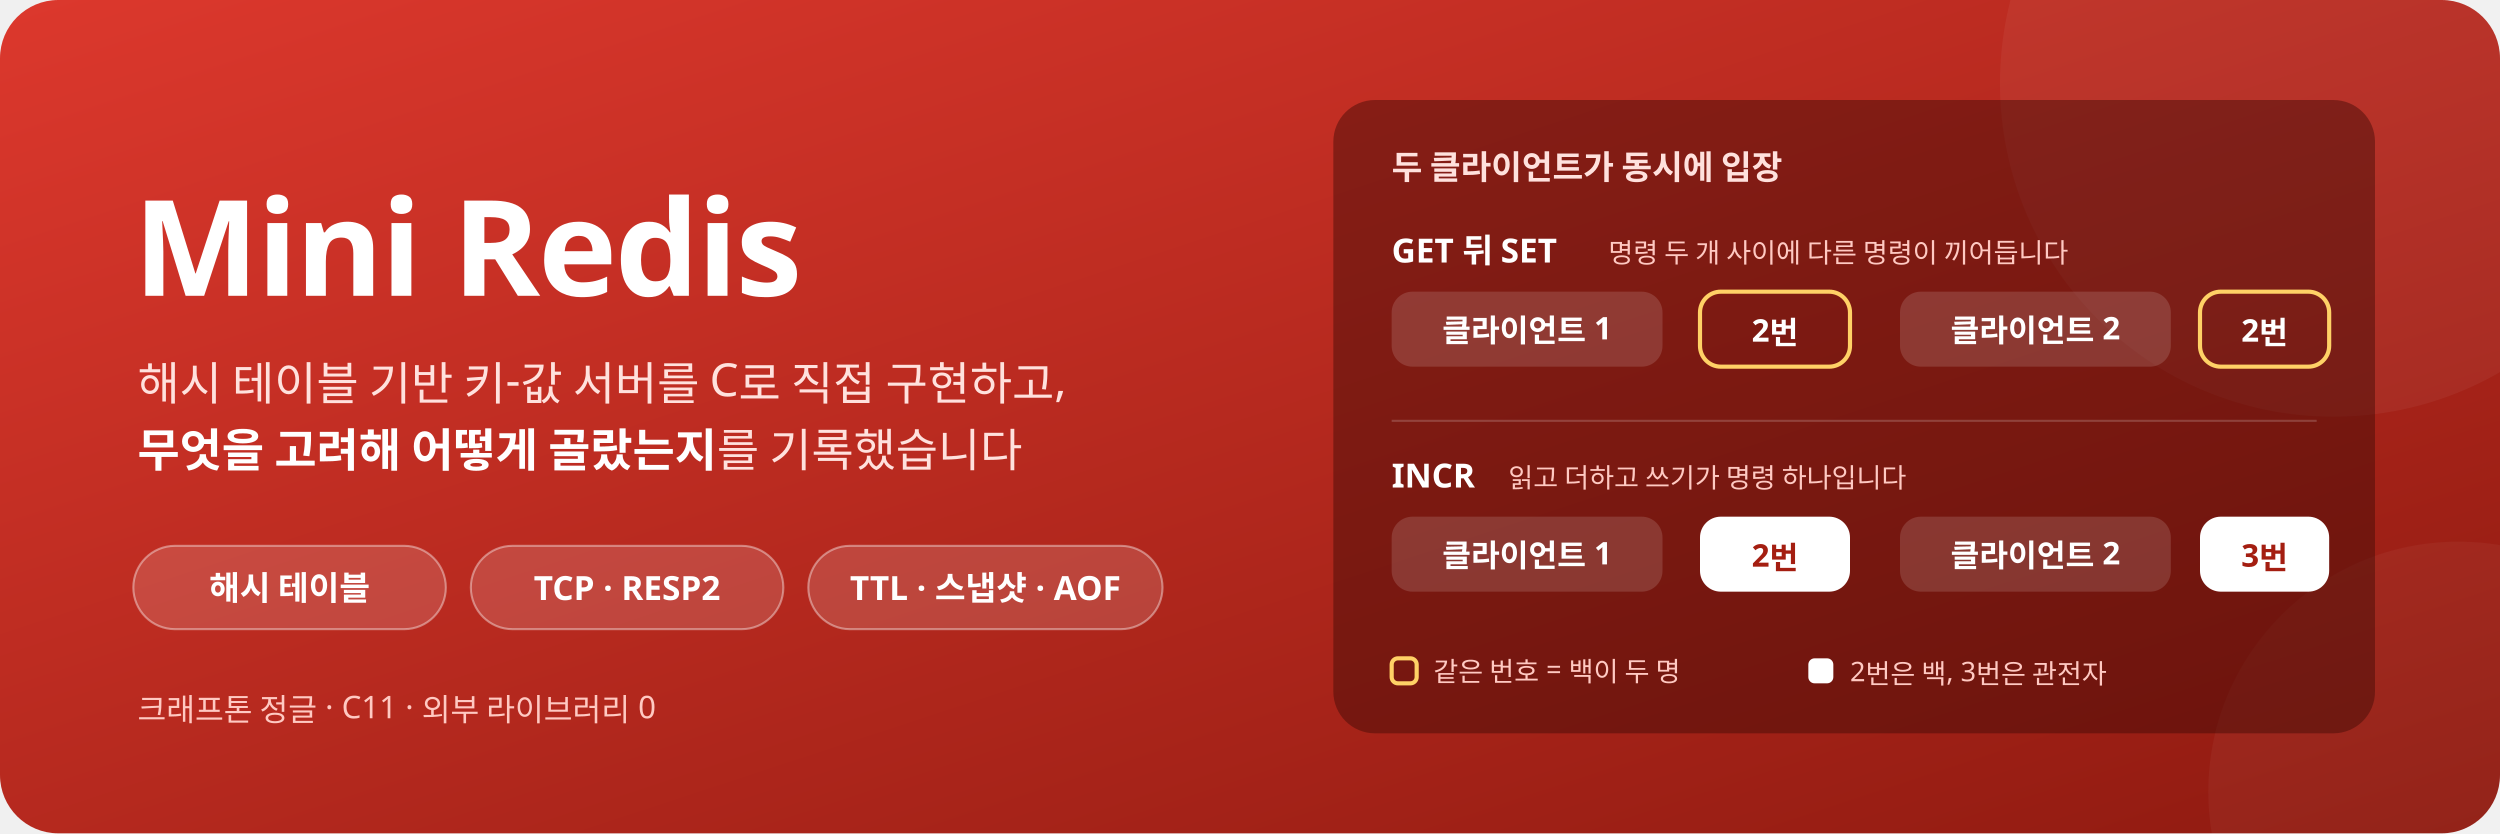
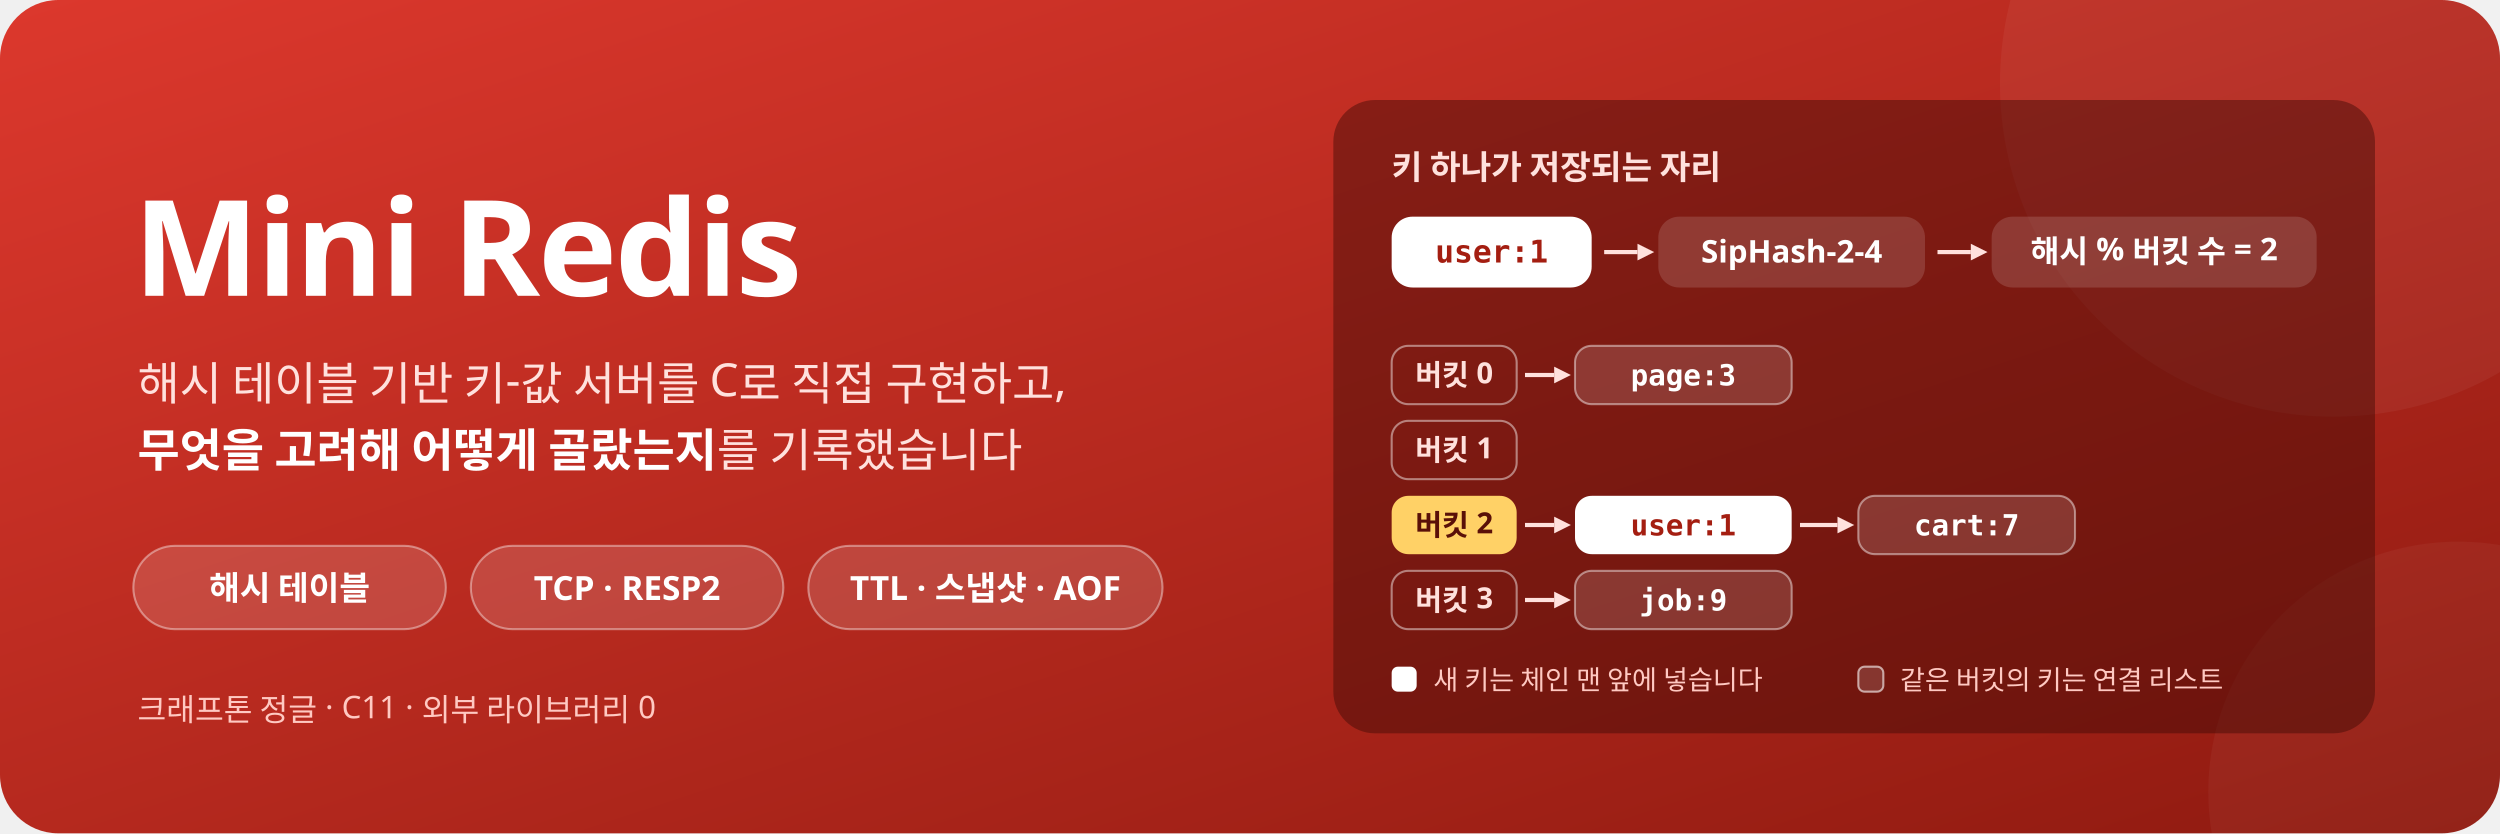
<svg xmlns="http://www.w3.org/2000/svg" width="1200" height="400" viewBox="0 0 1200 400" font-family="Pretendard, 'Apple SD Gothic Neo', 'Malgun Gothic', 'Noto Sans KR', sans-serif">
  <defs>
    <linearGradient id="bg" x1="0" y1="0" x2="1" y2="1">
      <stop offset="0" stop-color="#dc382d" />
      <stop offset="1" stop-color="#8f1a10" />
    </linearGradient>
+     <marker id="tip" markerUnits="userSpaceOnUse" markerWidth="9" markerHeight="8" refX="0" refY="4" orient="auto">
+       <path d="M0,0 L8,4 L0,8 z" fill="#ffe1dd" />
+     </marker>
  </defs>
  <rect width="1200" height="400" rx="28" fill="url(#bg)" />
  <circle cx="1120" cy="40" r="160" fill="#ffffff" opacity="0.05" />
  <circle cx="1180" cy="380" r="120" fill="#ffffff" opacity="0.04" />
  <text x="64" y="142" font-size="64" font-weight="800" fill="#ffffff" letter-spacing="-1">Mini Redis</text>
  <text x="66" y="192" font-size="22" font-weight="500" fill="#ffe1dd">해시 테이블 기반 키-값 서버를 C로 직접 구현하고,</text>
  <text x="66" y="224" font-size="22" font-weight="500" fill="#ffe1dd">
    <tspan font-weight="800" fill="#ffffff">무엇을 고려해 어떻게 골랐는지</tspan>를 기록했습니다</text>
  <rect x="64" y="262" width="150" height="40" rx="20" fill="#ffffff" fill-opacity="0.14" stroke="#ffffff" stroke-opacity="0.4" />
  <text x="139" y="288" font-size="16" font-weight="700" fill="#ffffff" text-anchor="middle">해시 테이블</text>
  <rect x="226" y="262" width="150" height="40" rx="20" fill="#ffffff" fill-opacity="0.14" stroke="#ffffff" stroke-opacity="0.4" />
  <text x="301" y="288" font-size="16" font-weight="700" fill="#ffffff" text-anchor="middle">TCP · RESP2</text>
  <rect x="388" y="262" width="170" height="40" rx="20" fill="#ffffff" fill-opacity="0.14" stroke="#ffffff" stroke-opacity="0.4" />
  <text x="473" y="288" font-size="16" font-weight="700" fill="#ffffff" text-anchor="middle">TTL · 스냅샷 · AOF</text>
  <text x="66" y="346" font-size="15" fill="#ffc9c2">크래프톤 정글 · C11 · 외부 라이브러리 0</text>
  <rect x="640" y="48" width="500" height="304" rx="20" fill="#3d0b06" fill-opacity="0.45" />
-   <text x="668" y="86" font-size="16" font-weight="700" fill="#ffe1dd">두 클라이언트가 동시에 입장</text>
-   <text x="668" y="126" font-size="16" font-weight="800" fill="#ffffff">GET 뒤 SET</text>
-   <text x="772" y="126" font-size="13" fill="#ffc9c2">명령 두 개 사이에 다른 명령이 끼어듭니다</text>
-   <rect x="668" y="140" width="130" height="36" rx="10" fill="#ffffff" fill-opacity="0.14" />
-   <text x="733" y="164" font-size="15" font-weight="700" fill="#ffffff" text-anchor="middle">클라이언트 1</text>
-   <rect x="816" y="140" width="72" height="36" rx="10" fill="none" stroke="#ffd166" stroke-width="2" />
-   <text x="852" y="164" font-size="15" font-weight="700" fill="#ffffff" text-anchor="middle">2번</text>
-   <rect x="912" y="140" width="130" height="36" rx="10" fill="#ffffff" fill-opacity="0.14" />
-   <text x="977" y="164" font-size="15" font-weight="700" fill="#ffffff" text-anchor="middle">클라이언트 2</text>
-   <rect x="1056" y="140" width="62" height="36" rx="10" fill="none" stroke="#ffd166" stroke-width="2" />
-   <text x="1087" y="164" font-size="15" font-weight="700" fill="#ffffff" text-anchor="middle">2번</text>
-   <line x1="668" y1="202" x2="1112" y2="202" stroke="#ffffff" stroke-opacity="0.18" />
-   <text x="668" y="234" font-size="16" font-weight="800" fill="#ffffff">INCR</text>
-   <text x="724" y="234" font-size="13" fill="#ffc9c2">읽고 더하고 쓰기가 명령 하나입니다</text>
-   <rect x="668" y="248" width="130" height="36" rx="10" fill="#ffffff" fill-opacity="0.14" />
-   <text x="733" y="272" font-size="15" font-weight="700" fill="#ffffff" text-anchor="middle">클라이언트 1</text>
-   <rect x="816" y="248" width="72" height="36" rx="10" fill="#ffffff" />
-   <text x="852" y="272" font-size="15" font-weight="800" fill="#a41e11" text-anchor="middle">2번</text>
-   <rect x="912" y="248" width="130" height="36" rx="10" fill="#ffffff" fill-opacity="0.14" />
-   <text x="977" y="272" font-size="15" font-weight="700" fill="#ffffff" text-anchor="middle">클라이언트 2</text>
-   <rect x="1056" y="248" width="62" height="36" rx="10" fill="#ffffff" />
-   <text x="1087" y="272" font-size="15" font-weight="800" fill="#a41e11" text-anchor="middle">3번</text>
-   <rect x="668" y="316" width="12" height="12" rx="3" fill="none" stroke="#ffd166" stroke-width="2" />
-   <text x="688" y="327" font-size="13" fill="#ffc9c2">같은 번호 = 백이 두 명</text>
-   <rect x="868" y="316" width="12" height="12" rx="3" fill="#ffffff" />
-   <text x="888" y="327" font-size="13" fill="#ffc9c2">2번은 백, 3번은 관전자</text>
+   <text x="668" y="86" font-size="16" font-weight="700" fill="#ffe1dd">키 하나가 저장되는 자리</text>
+   <rect x="668" y="104" width="96" height="34" rx="10" fill="#ffffff" />
+   <text x="716" y="126" font-size="15" font-weight="800" fill="#a41e11" text-anchor="middle" font-family="Consolas, 'SF Mono', Menlo, monospace">user:1</text>
+   <line x1="770" y1="121" x2="786" y2="121" stroke="#ffe1dd" stroke-width="2" marker-end="url(#tip)" />
+   <rect x="796" y="104" width="128" height="34" rx="10" fill="#ffffff" fill-opacity="0.14" />
+   <text x="860" y="126" font-size="15" font-weight="700" fill="#ffffff" text-anchor="middle">SipHash-2-4</text>
+   <line x1="930" y1="121" x2="946" y2="121" stroke="#ffe1dd" stroke-width="2" marker-end="url(#tip)" />
+   <rect x="956" y="104" width="156" height="34" rx="10" fill="#ffffff" fill-opacity="0.14" />
+   <text x="1034" y="126" font-size="15" font-weight="700" fill="#ffffff" text-anchor="middle">해시 % 버킷 수 = 2</text>
+   <rect x="668" y="166" width="60" height="28" rx="8" fill="none" stroke="#ffffff" stroke-opacity="0.45" />
+   <text x="698" y="185" font-size="14" font-weight="700" fill="#ffe1dd" text-anchor="middle">버킷 0</text>
+   <line x1="732" y1="180" x2="746" y2="180" stroke="#ffe1dd" stroke-width="2" marker-end="url(#tip)" />
+   <rect x="756" y="166" width="104" height="28" rx="8" fill="#ffffff" fill-opacity="0.14" stroke="#ffffff" stroke-opacity="0.45" />
+   <text x="808" y="185" font-size="14" font-weight="700" fill="#ffffff" text-anchor="middle" font-family="Consolas, 'SF Mono', Menlo, monospace">page:3</text>
+   <rect x="668" y="202" width="60" height="28" rx="8" fill="none" stroke="#ffffff" stroke-opacity="0.45" />
+   <text x="698" y="221" font-size="14" font-weight="700" fill="#ffe1dd" text-anchor="middle">버킷 1</text>
+   <rect x="668" y="238" width="60" height="28" rx="8" fill="#ffd166" />
+   <text x="698" y="257" font-size="14" font-weight="800" fill="#5a1008" text-anchor="middle">버킷 2</text>
+   <line x1="732" y1="252" x2="746" y2="252" stroke="#ffe1dd" stroke-width="2" marker-end="url(#tip)" />
+   <rect x="756" y="238" width="104" height="28" rx="8" fill="#ffffff" />
+   <text x="808" y="257" font-size="14" font-weight="800" fill="#a41e11" text-anchor="middle" font-family="Consolas, 'SF Mono', Menlo, monospace">user:1</text>
+   <line x1="864" y1="252" x2="882" y2="252" stroke="#ffe1dd" stroke-width="2" marker-end="url(#tip)" />
+   <rect x="892" y="238" width="104" height="28" rx="8" fill="#ffffff" fill-opacity="0.14" stroke="#ffffff" stroke-opacity="0.45" />
+   <text x="944" y="257" font-size="14" font-weight="700" fill="#ffffff" text-anchor="middle" font-family="Consolas, 'SF Mono', Menlo, monospace">cart:7</text>
+   <rect x="668" y="274" width="60" height="28" rx="8" fill="none" stroke="#ffffff" stroke-opacity="0.45" />
+   <text x="698" y="293" font-size="14" font-weight="700" fill="#ffe1dd" text-anchor="middle">버킷 3</text>
+   <line x1="732" y1="288" x2="746" y2="288" stroke="#ffe1dd" stroke-width="2" marker-end="url(#tip)" />
+   <rect x="756" y="274" width="104" height="28" rx="8" fill="#ffffff" fill-opacity="0.14" stroke="#ffffff" stroke-opacity="0.45" />
+   <text x="808" y="293" font-size="14" font-weight="700" fill="#ffffff" text-anchor="middle" font-family="Consolas, 'SF Mono', Menlo, monospace">job:9</text>
+   <rect x="668" y="320" width="12" height="12" rx="3" fill="#ffffff" />
+   <text x="688" y="331" font-size="13" fill="#ffc9c2">새 키는 체인 맨 앞에 넣습니다</text>
+   <rect x="892" y="320" width="12" height="12" rx="3" fill="#ffffff" fill-opacity="0.14" stroke="#ffffff" stroke-opacity="0.6" />
+   <text x="912" y="331" font-size="13" fill="#ffc9c2">같은 버킷의 키는 연결 리스트</text>
</svg>
